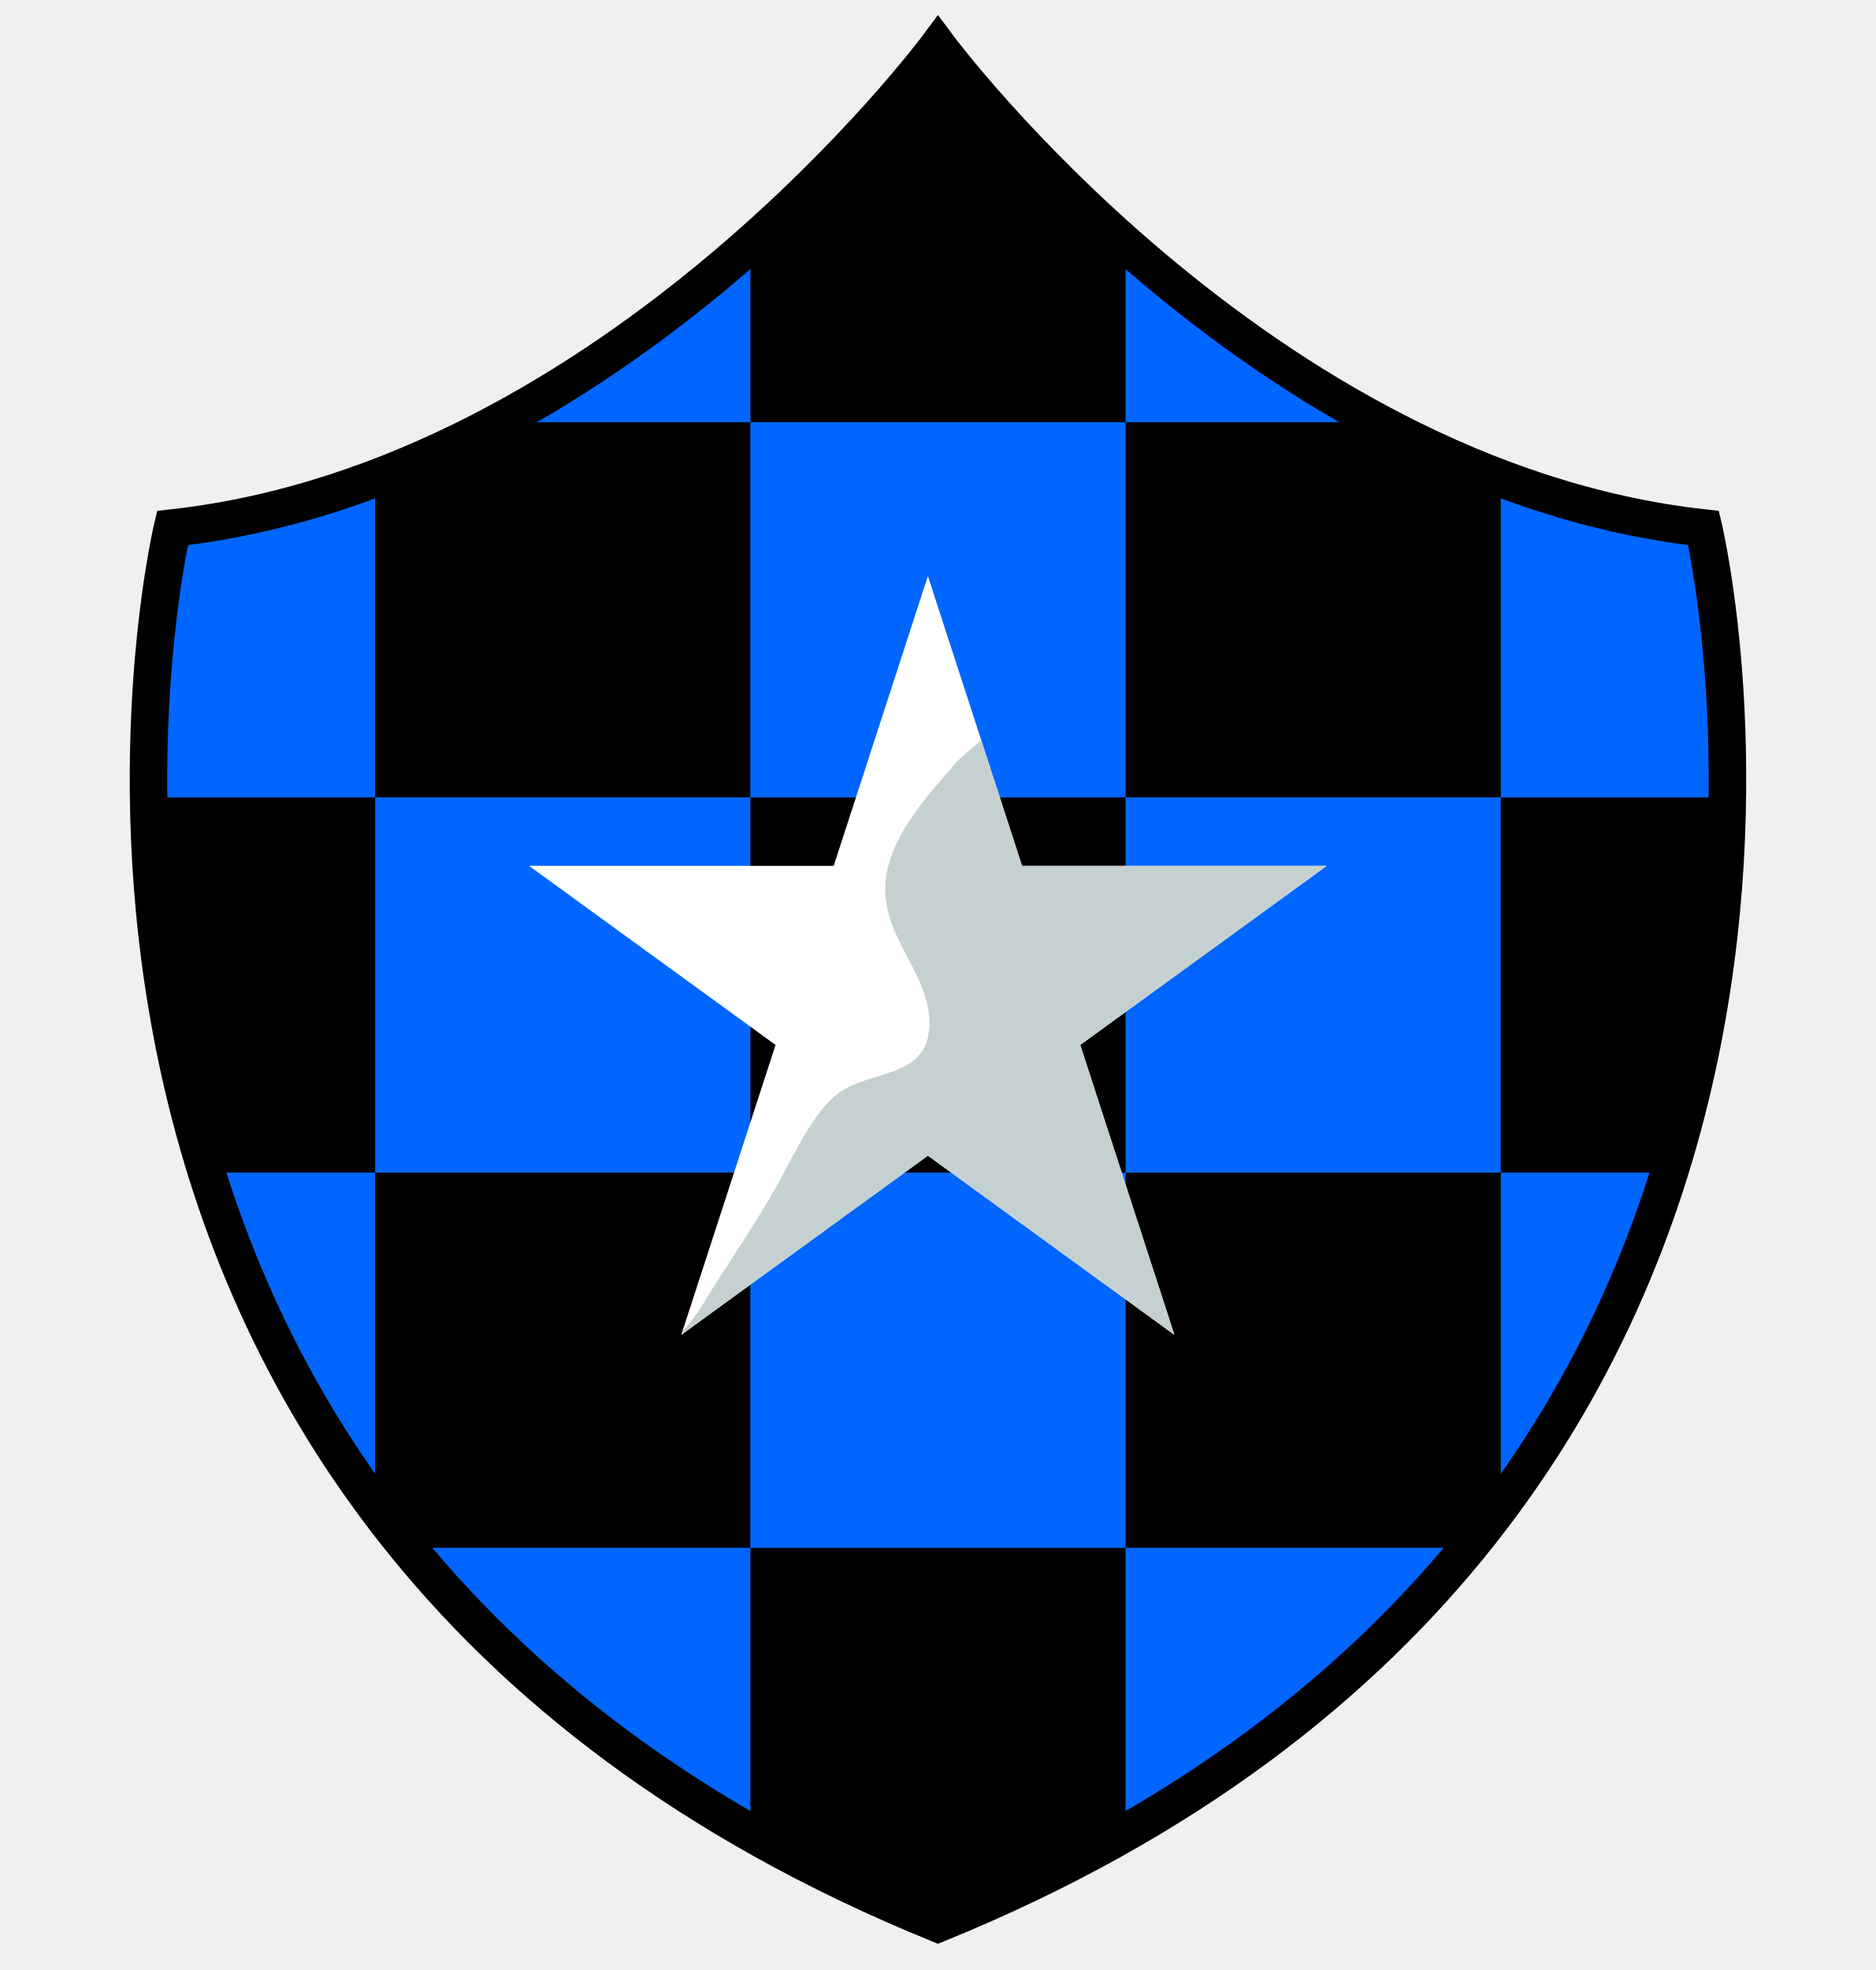
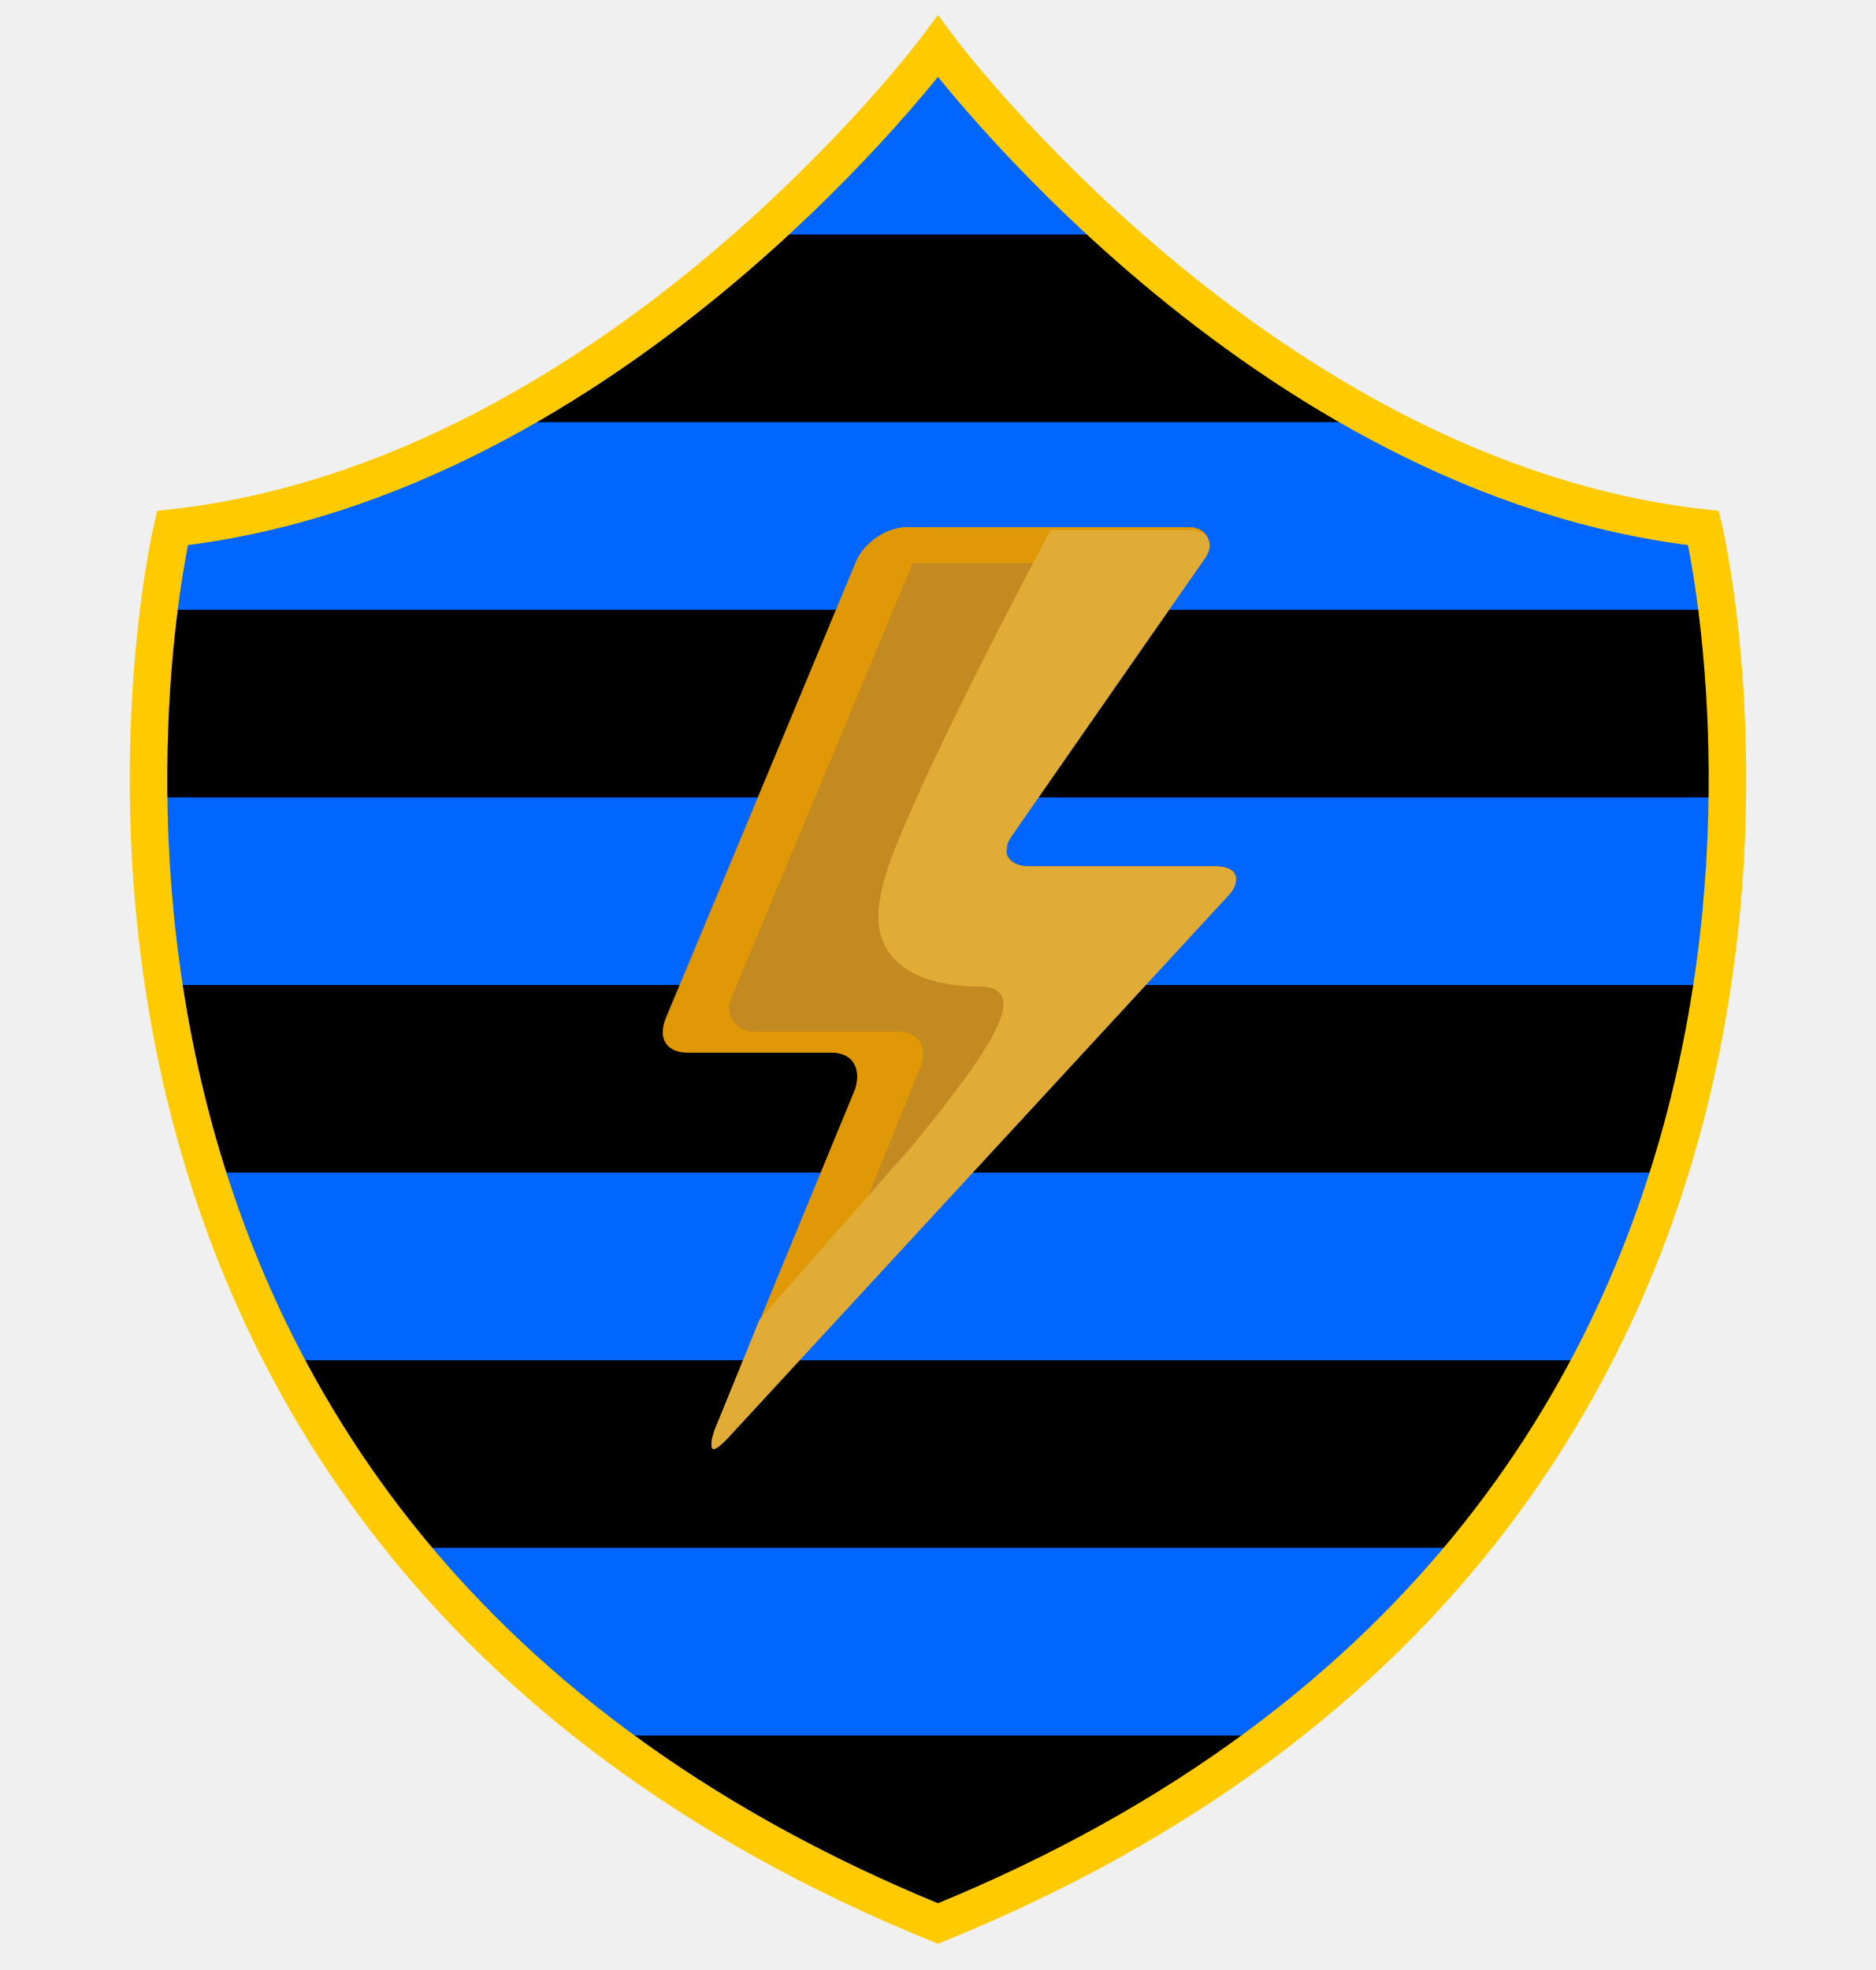
<svg xmlns="http://www.w3.org/2000/svg" width="500px" height="525px" viewBox="0 0 500 500" preserveAspectRatio="xMidYMid meet">
  <defs>
    <clipPath id="formato">
      <path d="M454.05,128.223C335.565,115.063,249.995-0.117,249.995-0.117s-85.55,115.18-204.04,128.34 c0,0-62.53,263.285,204.04,371.896C516.565,391.508,454.05,128.223,454.05,128.223z" />
    </clipPath>
  </defs>
  <g id="fundo" fill="#000000" x="0">
    <path d="M454.05,128.223C335.565,115.063,249.995-0.117,249.995-0.117s-85.55,115.18-204.04,128.34 c0,0-62.53,263.285,204.04,371.896C516.565,391.508,454.05,128.223,454.05,128.223z" />
  </g>
  <g id="estampa1" fill="#0066ff" x="0" clip-path="url(#formato)">
-     <defs>
-       <pattern id="Pattern" x="0" y="0" width="200" height="200" patternUnits="userSpaceOnUse">
-         <rect x="100" y="0" width="100" height="100" />
-         <rect x="0" y="100" width="100" height="100" />
-       </pattern>
-     </defs>
-     <rect fill="url(#Pattern)" x="0" y="0" width="500" height="500" clip-path="url(#corte-formato)" />
+     <rect width="100%" height="50" y="0" />
+     <rect width="100%" height="50" y="100" />
+     <rect width="100%" height="50" y="200" />
+     <rect width="100%" height="50" y="300" />
+     <rect width="100%" height="50" y="400" />
  </g>
-   <g id="borda" fill="none" stroke="#000000" stroke-width="10" x="0">
+   <g id="borda" fill="none" stroke="#ffcb00" stroke-width="10" x="0">
    <path d="M454.05,128.223C335.565,115.063,249.995-0.117,249.995-0.117s-85.55,115.18-204.04,128.34 c0,0-62.53,263.285,204.04,371.896C516.565,391.508,454.05,128.223,454.05,128.223z" />
  </g>
-   <g id="adorno" transform="scale(3) translate(47, 47)">
-     <polygon id="svg_21" points="35.437,0 43.802,25.749 70.869,25.749 48.971,41.658 57.335,67.407 35.437,51.494 13.528,67.407 21.902,41.658 0,25.749 27.068,25.749 " fill="#FFFFFF" />
-     <path id="svg_22" d="m43.802,25.749l-3.622,-11.148c-0.942,0.801 -1.873,1.552 -2.309,2.055c-2.435,2.824 -5.513,6.135 -6.127,9.941c-0.848,5.259 3.956,8.482 3.826,13.3c-0.124,4.695 -5.036,3.975 -7.896,5.913c-2.418,1.637 -4.316,6.006 -5.788,8.596c-2.026,3.561 -4.384,6.887 -6.504,10.391c-0.389,0.646 -1.052,1.492 -1.787,2.42l-0.067,0.191l21.909,-15.914l21.898,15.914l-8.364,-25.75l21.898,-15.909h-27.067l0,0z" fill="#C5D1D0" />
+   <g id="adorno" transform="scale(0.8) translate(220, 160)">
+     <path d="M176 0c6 0 9 5 5 11l-64 91c-4 6-1 11 6 11h62c7 0 9 4 4 9L22 303c-5 5-6 4-4-2l47-114c2-7-1-12-8-12H9c-7 0-10-5-7-12L65 12A20 20 0 0 1 82 0h94z" fill="#C38A21" />
+     <path d="M48 275l-26 28c-5 5-6 4-4-2l47-114c2-7-1-12-8-12H9c-7 0-10-5-7-11L65 12A20 20 0 0 1 82 0h7a16 16 0 0 0-2 5L24 156c-3 6 1 12 7 12h48c7 0 10 5 8 11l-39 96z" fill="#E19806" />
+     <path d="M176 18l5-7c4-6 1-11-5-11H82c-7 0-15 6-17 12L2 164a10 10 0 0 0-1 5L62 23a20 20 0 0 1 16-11h91c5 0 8 2 7 6zm-60 88c-2 4 1 7 7 7h62c7 0 9 4 4 9L22 303a12 12 0 0 1-4 3 21 21 0 0 0 2-2l162-175c4-5 3-9-4-9h-60c-7 0-9-4-5-10l3-4z" fill="#E19806" />
+     <path d="M33 264l-15 37c-2 7-1 8 4 3l167-181c5-5 3-10-4-10h-62c-7 0-10-4-6-10l64-92c4-5 2-10-5-10h-46c-23 43-53 103-56 119-7 26 14 33 32 33s5 20-22 53l-51 58z" fill="#E0AC35" />
  </g>
</svg>
